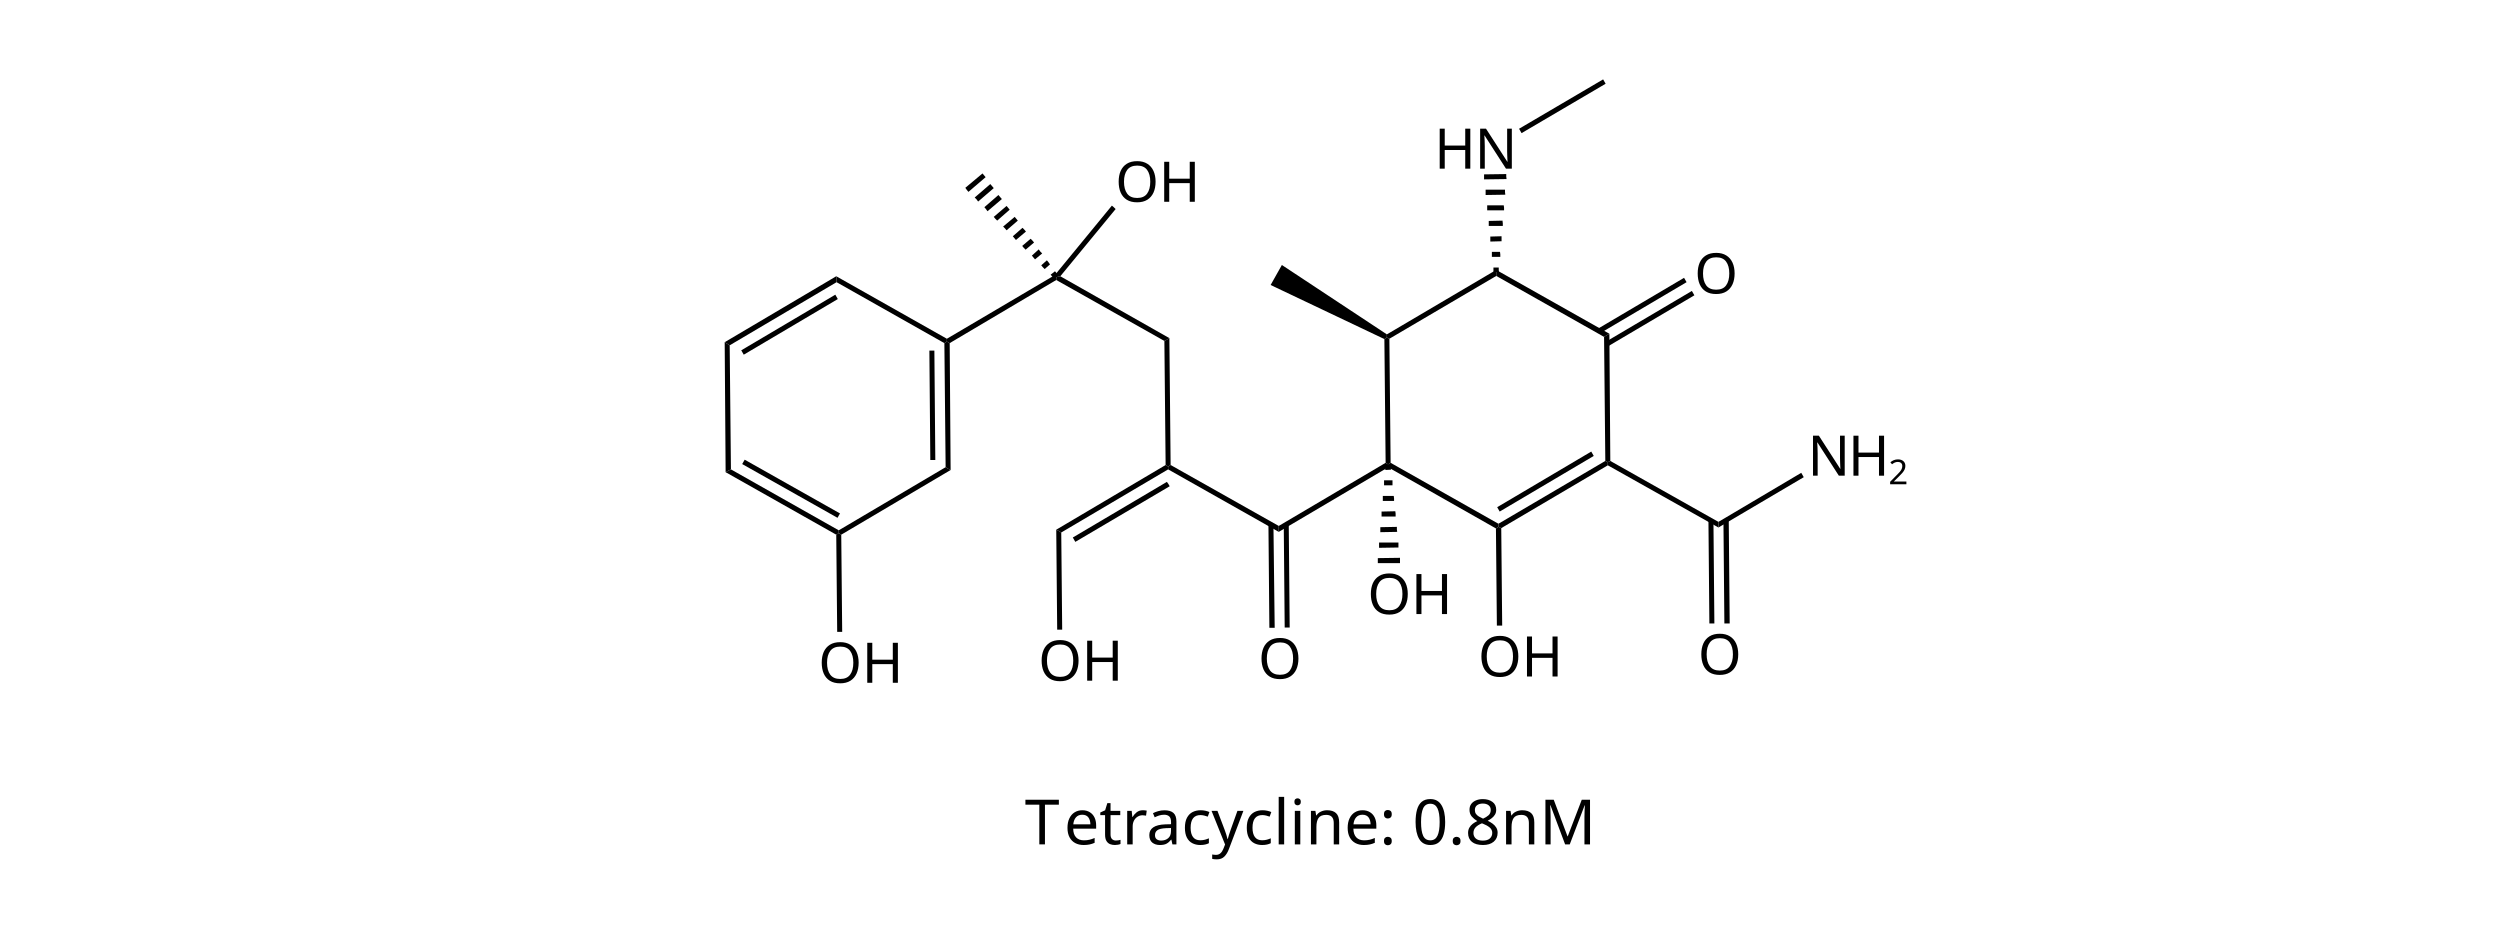
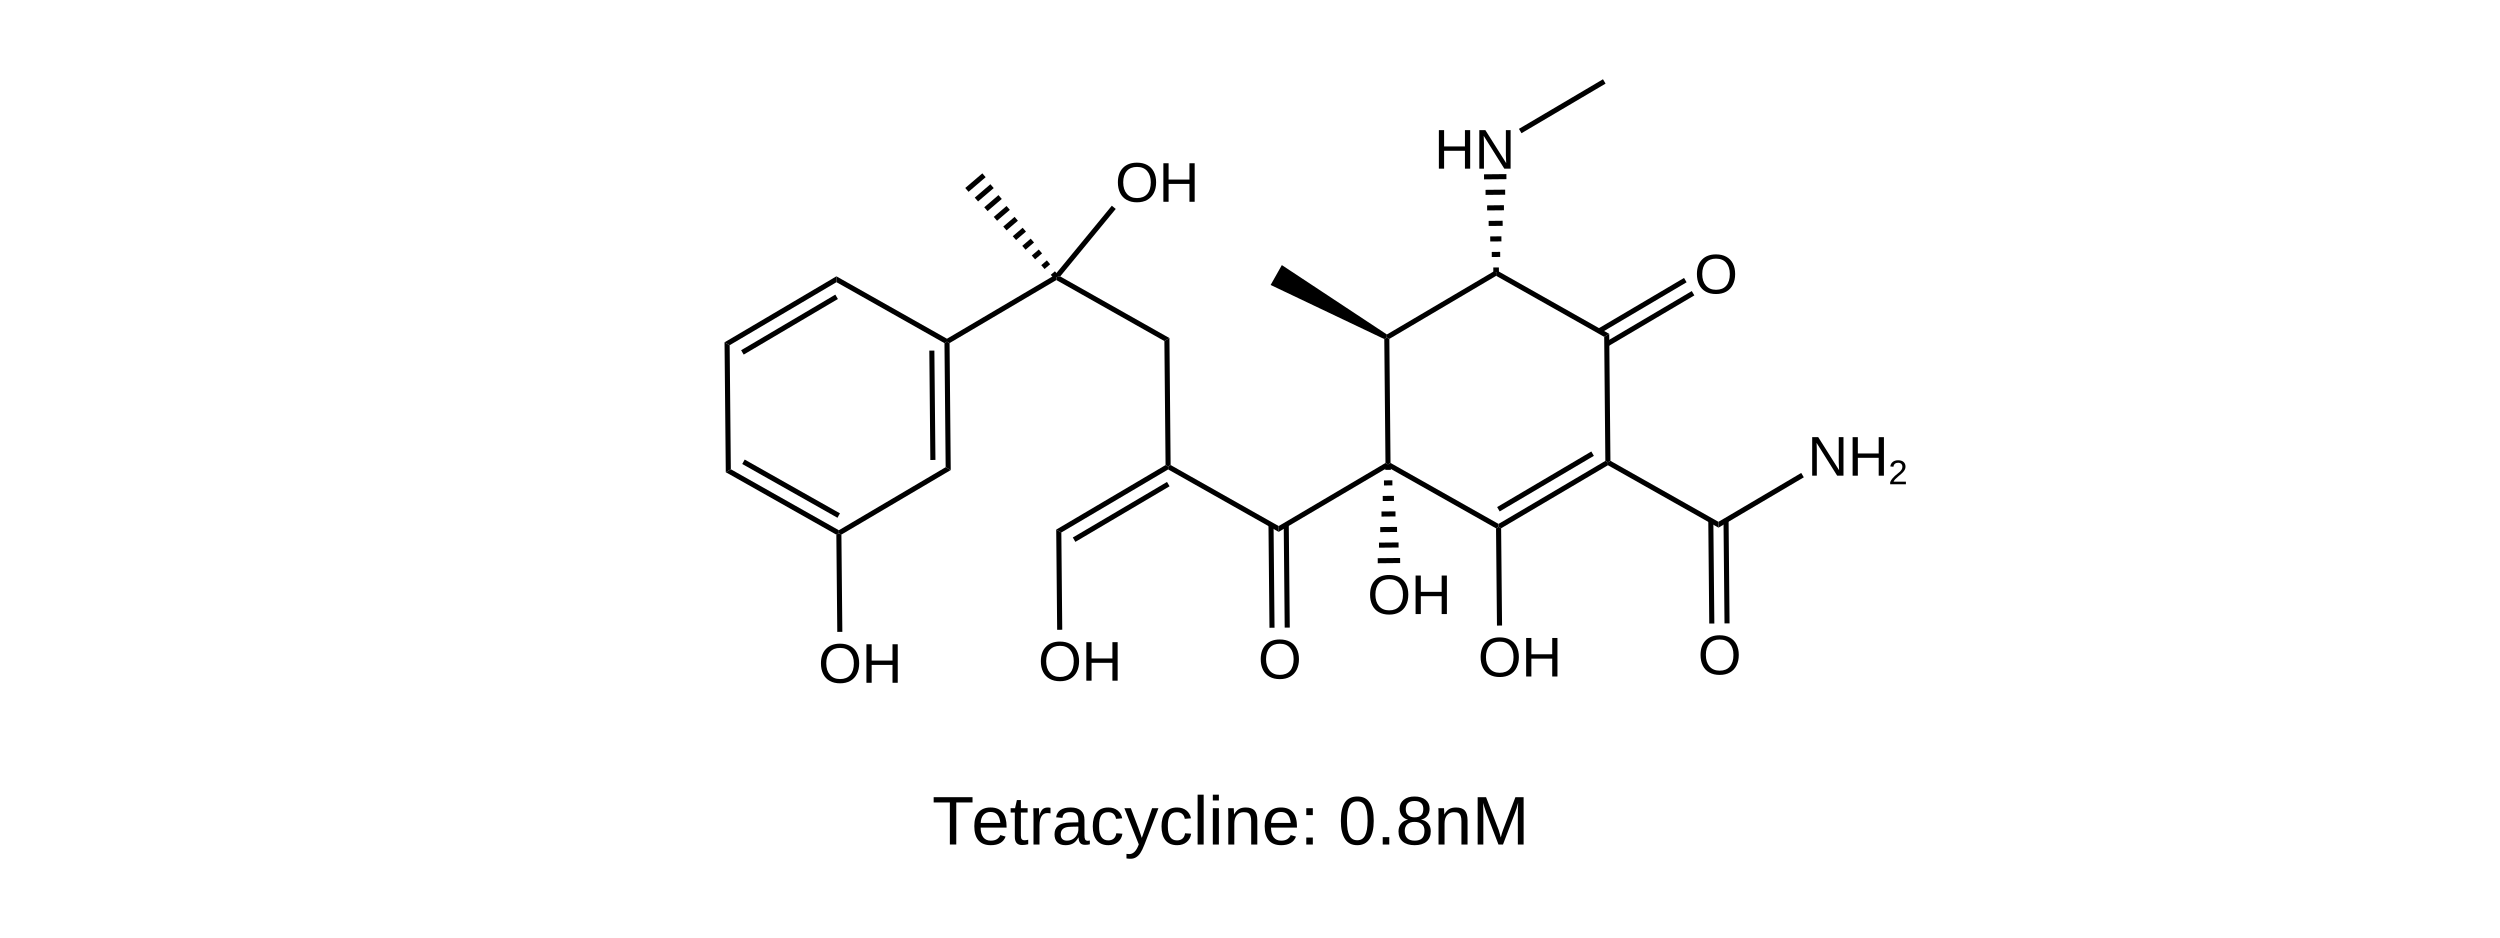
- <svg xmlns="http://www.w3.org/2000/svg" version="1.1" id="图层_1" x="0px" y="0px" viewBox="0 0 800 300" style="enable-background:new 0 0 800 300;" xml:space="preserve">
-   <style type="text/css">
- 	.st0{font-family:'ArialMT';}
- 	.st1{font-size:17.92px;}
- 	.st2{font-size:11.02px;}
- 	.st3{font-size:20px;}
- 	.st4{letter-spacing:-2;}
- </style>
-   <polygon points="338.6,88 337.3,89.2 336.8,88.6 336.2,87.9 337.6,86.8 338.1,87.4 " />
-   <polygon points="336,84.6 334.3,86.1 333.7,85.5 333.2,84.9 335,83.3 335.5,83.9 " />
-   <polygon points="333.5,81.1 331.2,83 330.7,82.4 330.2,81.8 332.4,79.8 332.9,80.5 " />
-   <polygon points="330.9,77.6 328.2,79.9 327.6,79.3 327.1,78.7 329.8,76.4 330.4,77 " />
-   <polygon points="328.3,74.1 325.1,76.8 324.6,76.2 324.1,75.6 327.2,72.9 327.8,73.5 " />
-   <polygon points="325.7,70.6 322.1,73.7 321.6,73.1 321,72.5 324.7,69.4 325.2,70 " />
-   <polygon points="323.1,67.1 319.1,70.6 318.5,70 318,69.4 322.1,65.9 322.6,66.5 " />
-   <polygon points="320.6,63.7 316,67.6 315.5,66.9 315,66.3 319.5,62.4 320,63 " />
-   <polygon points="318,60.2 313,64.5 312.5,63.8 311.9,63.2 316.9,58.9 317.5,59.6 " />
-   <polygon points="315.4,56.7 309.9,61.4 309.4,60.8 308.9,60.1 314.4,55.5 314.9,56.1 " />
-   <polygon points="339.3,88.4 374.2,108.2 373.4,108.7 372.6,109.1 338,89.6 338,88.7 " />
-   <polygon points="443,108.5 406.6,91.2 408.4,88 410.2,84.8 443.8,107 443.8,108 " />
-   <polygon points="443.8,107 478.4,86.6 478.8,87.3 478.8,88.3 444.6,108.4 443.8,108 " />
-   <polygon points="479.2,86.6 515,106.8 514.1,107.3 513.3,107.8 478.8,88.3 478.8,87.3 " />
-   <polygon points="511.3,105.2 538.9,88.9 539.3,89.6 539.7,90.3 512.1,106.6 511.7,105.9 " />
-   <polygon points="513.8,109.4 541.4,93.1 541.8,93.8 542.2,94.5 514.6,110.8 514.2,110.1 " />
-   <text transform="matrix(1 0 0 1 542.17 93.92)" class="st0 st1">O</text>
-   <polygon points="515,106.8 515.3,147.5 514.5,147.9 513.7,147.5 513.3,107.8 514.1,107.3 " />
-   <polygon points="514.5,148.9 480.4,169 479.5,168.6 479.5,167.6 513.7,147.5 514.5,147.9 " />
-   <polygon points="510,145.9 479.9,163.7 479.5,163 479.1,162.3 509.2,144.5 509.6,145.2 " />
-   <polygon points="478.7,169.1 443.8,149.3 444.2,148.6 445,148.1 479.5,167.6 479.5,168.6 " />
-   <polygon points="444.6,149.3 409.2,170.2 409.2,169.3 409.2,168.3 443.4,148.1 444.2,148.6 " />
-   <polygon points="412.4,167.8 412.7,200.8 411.9,200.8 411.1,200.8 410.8,167.8 411.6,167.8 " />
-   <polygon points="407.5,167.9 407.9,200.9 407,200.9 406.2,200.9 405.9,167.9 406.7,167.9 " />
-   <text transform="matrix(1 0 0 1 402.59 217.15)" class="st0 st1">O</text>
-   <polygon points="409.2,170.2 373.8,150.2 373.8,149.3 374.6,148.8 409.2,168.3 409.2,169.3 " />
-   <polygon points="374.3,155.6 344.1,173.4 343.7,172.7 343.3,172 373.4,154.2 373.9,154.9 " />
-   <polygon points="373.8,150.2 339.6,170.4 338.8,169.9 338,169.5 373,148.8 373.8,149.3 " />
-   <polygon points="297.7,147.2 297.4,112.2 298.2,112.2 299,112.2 299.3,147.2 298.5,147.2 " />
-   <polygon points="302.6,149.5 302.2,109.8 303,109.3 303.9,109.8 304.2,150.4 303.4,150 " />
-   <polygon points="302.2,109.8 267.7,90.3 267.7,89.4 267.6,88.4 303,108.4 303,109.3 " />
-   <polygon points="268.1,95.7 238,113.5 237.6,112.8 237.2,112.1 267.3,94.3 267.7,95 " />
-   <polygon points="267.7,90.3 233.5,110.5 232.7,110 231.9,109.5 267.6,88.4 267.7,89.4 " />
-   <polygon points="233.5,110.5 233.9,150.2 233.1,150.6 232.2,151.1 231.9,109.5 232.7,110 " />
-   <polygon points="238.3,147.1 268.8,164.3 268.4,165 268,165.7 237.5,148.5 237.9,147.8 " />
-   <polygon points="233.9,150.2 268.4,169.7 268.4,170.6 267.6,171.1 232.2,151.1 233.1,150.6 " />
-   <polygon points="269.2,171.1 269.5,202.2 268.7,202.2 267.9,202.2 267.6,171.1 268.4,170.6 " />
-   <text transform="matrix(1 0 0 1 261.86 218.49)" class="st0 st1">O</text>
-   <text transform="matrix(1 0 0 1 275.79 218.49)" class="st0 st1">H</text>
-   <polygon points="268.4,169.7 302.6,149.5 303.4,150 304.2,150.4 269.2,171.1 268.4,170.6 " />
-   <polygon points="303,108.4 337.6,88 338,88.7 338,89.6 303.9,109.8 303,109.3 " />
-   <polygon points="339.6,170.4 339.9,201.5 339.1,201.5 338.3,201.5 338,169.5 338.8,169.9 " />
-   <text transform="matrix(1 0 0 1 332.23 217.82)" class="st0 st1">O</text>
-   <text transform="matrix(1 0 0 1 346.16 217.82)" class="st0 st1">H</text>
-   <polygon points="373,148.8 372.6,109.1 373.4,108.7 374.2,108.2 374.6,148.8 373.8,149.3 " />
-   <polygon points="443.3,148.7 445.1,148.7 445.1,149.5 445.1,150.3 443.3,150.4 443.3,149.6 " />
-   <polygon points="442.9,153.7 445.6,153.7 445.6,154.5 445.6,155.3 442.9,155.3 442.9,154.5 " />
-   <polygon points="442.5,158.7 446,158.7 446.1,159.5 446.1,160.3 442.5,160.3 442.5,159.5 " />
-   <polygon points="442.1,163.7 446.5,163.6 446.6,164.4 446.6,165.3 442.1,165.3 442.1,164.5 " />
-   <polygon points="441.7,168.7 447,168.6 447,169.4 447.1,170.2 441.7,170.3 441.7,169.5 " />
-   <polygon points="441.3,173.6 447.5,173.6 447.5,174.4 447.5,175.2 441.3,175.3 441.3,174.4 " />
-   <polygon points="440.9,178.6 448,178.5 448,179.4 448,180.2 440.9,180.2 440.9,179.4 " />
-   <text transform="matrix(1 0 0 1 437.58 196.5)" class="st0 st1">O</text>
-   <text transform="matrix(1 0 0 1 451.52 196.5)" class="st0 st1">H</text>
-   <polygon points="443.4,148.1 443,108.5 443.8,108 444.6,108.4 445,148.1 444.2,148.6 " />
-   <polygon points="480.4,169 480.7,200.2 479.8,200.2 479,200.2 478.7,169.1 479.5,168.6 " />
-   <text transform="matrix(1 0 0 1 472.96 216.48)" class="st0 st1">O</text>
-   <text transform="matrix(1 0 0 1 486.9 216.48)" class="st0 st1">H</text>
-   <polygon points="515.3,147.5 549.9,167 549.9,167.9 549.9,168.8 514.5,148.9 514.5,147.9 " />
-   <polygon points="553.2,166.5 553.5,199.5 552.7,199.5 551.8,199.5 551.5,166.5 552.3,166.5 " />
-   <polygon points="548.3,166.5 548.6,199.5 547.8,199.5 547,199.5 546.7,166.5 547.5,166.5 " />
-   <text transform="matrix(1 0 0 1 543.33 215.8)" class="st0 st1">O</text>
-   <polygon points="549.9,167 576.4,151.3 576.8,152 577.2,152.7 549.9,168.8 549.9,167.9 " />
-   <text transform="matrix(1 0 0 1 578.43 152.22)" class="st0 st1">N</text>
-   <text transform="matrix(1 0 0 1 591.37 152.22)" class="st0 st1">H</text>
-   <text transform="matrix(1 0 0 1 604.31 154.97)" class="st0 st2">2</text>
-   <polygon points="479.7,87.2 477.9,87.2 477.9,86.4 477.9,85.6 479.6,85.6 479.6,86.4 " />
-   <polygon points="480.1,82.2 477.4,82.2 477.4,81.4 477.4,80.6 480,80.6 480.1,81.4 " />
-   <polygon points="480.5,77.2 476.9,77.3 476.9,76.5 476.9,75.7 480.5,75.6 480.5,76.4 " />
-   <polygon points="480.9,72.3 476.4,72.3 476.4,71.5 476.4,70.7 480.8,70.6 480.9,71.5 " />
-   <polygon points="481.3,67.3 475.9,67.3 475.9,66.5 475.9,65.7 481.2,65.7 481.3,66.5 " />
-   <polygon points="481.7,62.3 475.4,62.4 475.4,61.6 475.4,60.7 481.6,60.7 481.6,61.5 " />
-   <polygon points="482.1,57.3 474.9,57.4 474.9,56.6 474.9,55.8 482,55.7 482,56.5 " />
-   <text transform="matrix(1 0 0 1 458.97 53.97)" class="st0 st1">H</text>
-   <text transform="matrix(1 0 0 1 471.91 53.97)" class="st0 st1">N</text>
-   <polygon points="486.1,41.2 513,25.4 513.4,26.1 513.8,26.8 486.9,42.6 486.5,41.9 " />
-   <polygon points="337.4,88.2 355.8,65.8 356.4,66.3 357,66.9 339.3,88.4 338,88.7 " />
-   <text transform="matrix(1 0 0 1 356.88 64.57)" class="st0 st1">O</text>
-   <text transform="matrix(1 0 0 1 370.81 64.57)" class="st0 st1">H</text>
+ <svg xmlns="http://www.w3.org/2000/svg" id="图层_1" data-name="图层 1" viewBox="0 0 800 300">
+   <defs>
+     <style>
+       .cls-1, .cls-2, .cls-3, .cls-4 {
+         isolation: isolate;
+         font-family: ArialMT, Arial;
+       }
+ 
+       .cls-1 {
+         font-size: 17.92px;
+       }
+ 
+       .cls-2 {
+         font-size: 11.02px;
+       }
+ 
+       .cls-3, .cls-4 {
+         font-size: 22px;
+       }
+ 
+       .cls-3 {
+         letter-spacing: -0.11em;
+       }
+     </style>
+   </defs>
+   <polygon points="338.63 88.04 337.3 89.18 336.77 88.56 336.25 87.94 337.58 86.81 338.11 87.42 338.63 88.04" />
+   <polygon points="336.05 84.56 334.26 86.09 333.73 85.47 333.2 84.86 334.99 83.32 335.53 83.94 336.05 84.56" />
+   <polygon points="333.47 81.08 331.22 83 330.69 82.38 330.16 81.77 332.41 79.84 332.94 80.46 333.47 81.08" />
+   <polygon points="330.89 77.59 328.18 79.92 327.65 79.3 327.12 78.68 329.83 76.36 330.36 76.98 330.89 77.59" />
+   <polygon points="328.31 74.11 325.14 76.82 324.61 76.21 324.08 75.59 327.25 72.88 327.78 73.49 328.31 74.11" />
+   <polygon points="325.73 70.63 322.1 73.73 321.57 73.12 321.04 72.5 324.68 69.39 325.2 70.01 325.73 70.63" />
+   <polygon points="323.15 67.15 319.06 70.65 318.53 70.03 318 69.41 322.09 65.92 322.62 66.53 323.15 67.15" />
+   <polygon points="320.57 63.67 316.02 67.56 315.49 66.94 314.96 66.33 319.51 62.43 320.04 63.05 320.57 63.67" />
+   <polygon points="317.99 60.19 312.98 64.47 312.45 63.85 311.92 63.24 316.93 58.95 317.46 59.57 317.99 60.19" />
+   <polygon points="315.41 56.7 309.94 61.38 309.41 60.77 308.88 60.15 314.35 55.47 314.88 56.09 315.41 56.7" />
+   <polygon points="339.27 88.45 374.22 108.18 373.41 108.66 372.6 109.14 338.04 89.62 338.03 88.68 339.27 88.45" />
+   <polygon points="442.97 108.5 406.6 91.19 408.4 88.01 410.19 84.83 443.8 107.03 443.77 107.99 442.97 108.5" />
+   <polygon points="443.8 107.03 478.35 86.64 478.76 87.34 478.77 88.27 444.59 108.45 443.77 107.99 443.8 107.03" />
+   <polygon points="479.17 86.63 514.95 106.84 514.14 107.31 513.34 107.79 478.77 88.27 478.76 87.34 479.17 86.63" />
+   <polygon points="511.28 105.23 538.89 88.94 539.3 89.64 539.71 90.33 512.11 106.63 511.69 105.93 511.28 105.23" />
+   <polygon points="513.76 109.43 541.37 93.14 541.78 93.83 542.19 94.53 514.59 110.83 514.17 110.13 513.76 109.43" />
+   <text class="cls-1" transform="translate(542.17 93.92)">O</text>
+   <polygon points="514.95 106.84 515.34 147.46 514.53 147.94 513.71 147.48 513.34 107.79 514.14 107.31 514.95 106.84" />
+   <polygon points="514.54 148.88 480.36 169.05 479.54 168.59 479.53 167.65 513.71 147.48 514.53 147.94 514.54 148.88" />
+   <polygon points="510.04 145.87 479.9 163.66 479.49 162.96 479.08 162.26 509.22 144.47 509.63 145.17 510.04 145.87" />
+   <polygon points="478.73 169.07 443.76 149.32 444.17 148.62 444.97 148.14 479.53 167.65 479.54 168.59 478.73 169.07" />
+   <polygon points="444.58 149.31 409.18 170.2 409.17 169.27 409.17 168.33 443.35 148.15 444.17 148.62 444.58 149.31" />
+   <polygon points="412.41 167.82 412.73 200.82 411.92 200.83 411.1 200.84 410.79 167.84 411.6 167.83 412.41 167.82" />
+   <polygon points="407.54 167.87 407.85 200.87 407.04 200.88 406.23 200.89 405.91 167.89 406.72 167.88 407.54 167.87" />
+   <text class="cls-1" transform="translate(402.59 217.15)">O</text>
+   <polygon points="409.18 170.2 373.81 150.22 373.8 149.28 374.6 148.81 409.17 168.33 409.17 169.27 409.18 170.2" />
+   <polygon points="374.26 155.61 344.12 173.4 343.71 172.7 343.3 172 373.44 154.22 373.85 154.92 374.26 155.61" />
+   <polygon points="373.81 150.22 339.63 170.4 338.81 169.94 337.99 169.47 372.98 148.82 373.8 149.28 373.81 150.22" />
+   <polygon points="297.71 147.2 297.38 112.2 298.19 112.19 299 112.19 299.34 147.18 298.53 147.19 297.71 147.2" />
+   <polygon points="302.61 149.5 302.23 109.81 303.04 109.33 303.86 109.79 304.24 150.42 303.43 149.96 302.61 149.5" />
+   <polygon points="302.23 109.81 267.67 90.3 267.66 89.36 267.65 88.42 303.03 108.39 303.04 109.33 302.23 109.81" />
+   <polygon points="268.13 95.68 237.99 113.47 237.57 112.78 237.16 112.07 267.3 94.28 267.71 94.98 268.13 95.68" />
+   <polygon points="267.67 90.3 233.49 110.47 232.67 110.01 231.85 109.54 267.65 88.42 267.66 89.36 267.67 90.3" />
+   <polygon points="233.49 110.47 233.87 150.16 233.06 150.63 232.25 151.11 231.85 109.54 232.67 110.01 233.49 110.47" />
+   <polygon points="238.31 147.06 268.79 164.27 268.38 164.98 267.99 165.69 237.51 148.48 237.91 147.77 238.31 147.06" />
+   <polygon points="233.87 150.16 268.43 169.67 268.44 170.61 267.63 171.09 232.25 151.11 233.06 150.63 233.87 150.16" />
+   <polygon points="269.25 171.07 269.55 202.19 268.74 202.2 267.93 202.21 267.63 171.09 268.44 170.61 269.25 171.07" />
+   <text class="cls-1" transform="translate(261.86 218.49)">O</text>
+   <text class="cls-1" transform="translate(275.79 218.49)">H</text>
+   <polygon points="268.43 169.67 302.61 149.5 303.43 149.96 304.24 150.42 269.25 171.07 268.44 170.61 268.43 169.67" />
+   <polygon points="303.03 108.39 337.62 87.98 338.03 88.68 338.04 89.62 303.86 109.79 303.04 109.33 303.03 108.39" />
+   <polygon points="339.63 170.4 339.92 201.52 339.11 201.53 338.29 201.53 337.99 169.47 338.81 169.94 339.63 170.4" />
+   <text class="cls-1" transform="translate(332.23 217.82)">O</text>
+   <text class="cls-1" transform="translate(346.16 217.82)">H</text>
+   <polygon points="372.98 148.82 372.6 109.14 373.41 108.66 374.22 108.18 374.6 148.81 373.8 149.28 372.98 148.82" />
+   <polygon points="443.27 148.75 445.06 148.73 445.07 149.54 445.08 150.35 443.29 150.37 443.28 149.56 443.27 148.75" />
+   <polygon points="442.87 153.73 445.56 153.7 445.56 154.51 445.57 155.32 442.88 155.35 442.87 154.54 442.87 153.73" />
+   <polygon points="442.47 158.7 446.05 158.67 446.06 159.48 446.07 160.29 442.48 160.33 442.48 159.51 442.47 158.7" />
+   <polygon points="442.07 163.68 446.55 163.64 446.56 164.45 446.56 165.26 442.08 165.31 442.08 164.49 442.07 163.68" />
+   <polygon points="441.67 168.66 447.05 168.61 447.05 169.42 447.06 170.23 441.68 170.28 441.67 169.47 441.67 168.66" />
+   <polygon points="441.27 173.64 447.54 173.58 447.54 174.39 447.55 175.2 441.28 175.26 441.28 174.45 441.27 173.64" />
+   <polygon points="440.87 178.62 448.03 178.55 448.04 179.36 448.05 180.17 440.88 180.24 440.88 179.43 440.87 178.62" />
+   <text class="cls-1" transform="translate(437.58 196.5)">O</text>
+   <text class="cls-1" transform="translate(451.52 196.5)">H</text>
+   <polygon points="443.35 148.15 442.97 108.5 443.77 107.99 444.59 108.45 444.97 148.14 444.17 148.62 443.35 148.15" />
+   <polygon points="480.36 169.05 480.66 200.18 479.84 200.18 479.03 200.19 478.73 169.07 479.54 168.59 480.36 169.05" />
+   <text class="cls-1" transform="translate(472.96 216.48)">O</text>
+   <text class="cls-1" transform="translate(486.9 216.48)">H</text>
+   <polygon points="515.34 147.46 549.9 166.98 549.91 167.92 549.92 168.85 514.54 148.88 514.53 147.94 515.34 147.46" />
+   <polygon points="553.15 166.48 553.46 199.48 552.65 199.48 551.84 199.49 551.52 166.49 552.33 166.49 553.15 166.48" />
+   <polygon points="548.27 166.53 548.59 199.52 547.77 199.53 546.96 199.54 546.65 166.54 547.46 166.53 548.27 166.53" />
+   <text class="cls-1" transform="translate(543.33 215.8)">O</text>
+   <polygon points="549.9 166.98 576.39 151.34 576.81 152.04 577.22 152.74 549.92 168.85 549.91 167.92 549.9 166.98" />
+   <text class="cls-1" transform="translate(578.43 152.22)">N</text>
+   <text class="cls-1" transform="translate(591.37 152.22)">H</text>
+   <text class="cls-2" transform="translate(604.31 154.97)">2</text>
+   <polygon points="479.66 87.2 477.87 87.22 477.86 86.41 477.85 85.6 479.64 85.58 479.65 86.39 479.66 87.2" />
+   <polygon points="480.06 82.22 477.37 82.25 477.37 81.44 477.36 80.63 480.05 80.6 480.06 81.42 480.06 82.22" />
+   <polygon points="480.46 77.25 476.88 77.28 476.87 76.47 476.86 75.66 480.45 75.62 480.45 76.44 480.46 77.25" />
+   <polygon points="480.86 72.27 476.38 72.31 476.37 71.5 476.37 70.69 480.84 70.64 480.85 71.46 480.86 72.27" />
+   <polygon points="481.26 67.29 475.88 67.34 475.88 66.53 475.87 65.72 481.25 65.66 481.26 66.48 481.26 67.29" />
+   <polygon points="481.66 62.31 475.39 62.37 475.38 61.56 475.38 60.75 481.65 60.69 481.65 61.5 481.66 62.31" />
+   <polygon points="482.06 57.33 474.9 57.4 474.89 56.59 474.88 55.78 482.05 55.71 482.05 56.52 482.06 57.33" />
+   <text class="cls-1" transform="translate(458.97 53.97)">H</text>
+   <text class="cls-1" transform="translate(471.91 53.97)">N</text>
+   <polygon points="486.06 41.23 512.95 25.36 513.37 26.06 513.78 26.76 486.88 42.63 486.47 41.94 486.06 41.23" />
+   <polygon points="337.4 88.17 355.78 65.83 356.41 66.34 357.04 66.86 339.27 88.45 338.03 88.68 337.4 88.17" />
+   <text class="cls-1" transform="translate(356.88 64.57)">O</text>
+   <text class="cls-1" transform="translate(370.81 64.57)">H</text>
  <g>
-     <text transform="matrix(1 0 0 1 327.9301 270.199)" class="st0 st3 st4">T</text>
-     <text transform="matrix(1 0 0 1 340.5002 270.199)" class="st0 st3">etracycline: 0.8nM</text>
+     <text class="cls-3" transform="translate(298.27 270.24)">T</text>
+     <text class="cls-4" transform="translate(310.84 270.24)">etracycline: 0.8nM</text>
  </g>
</svg>
